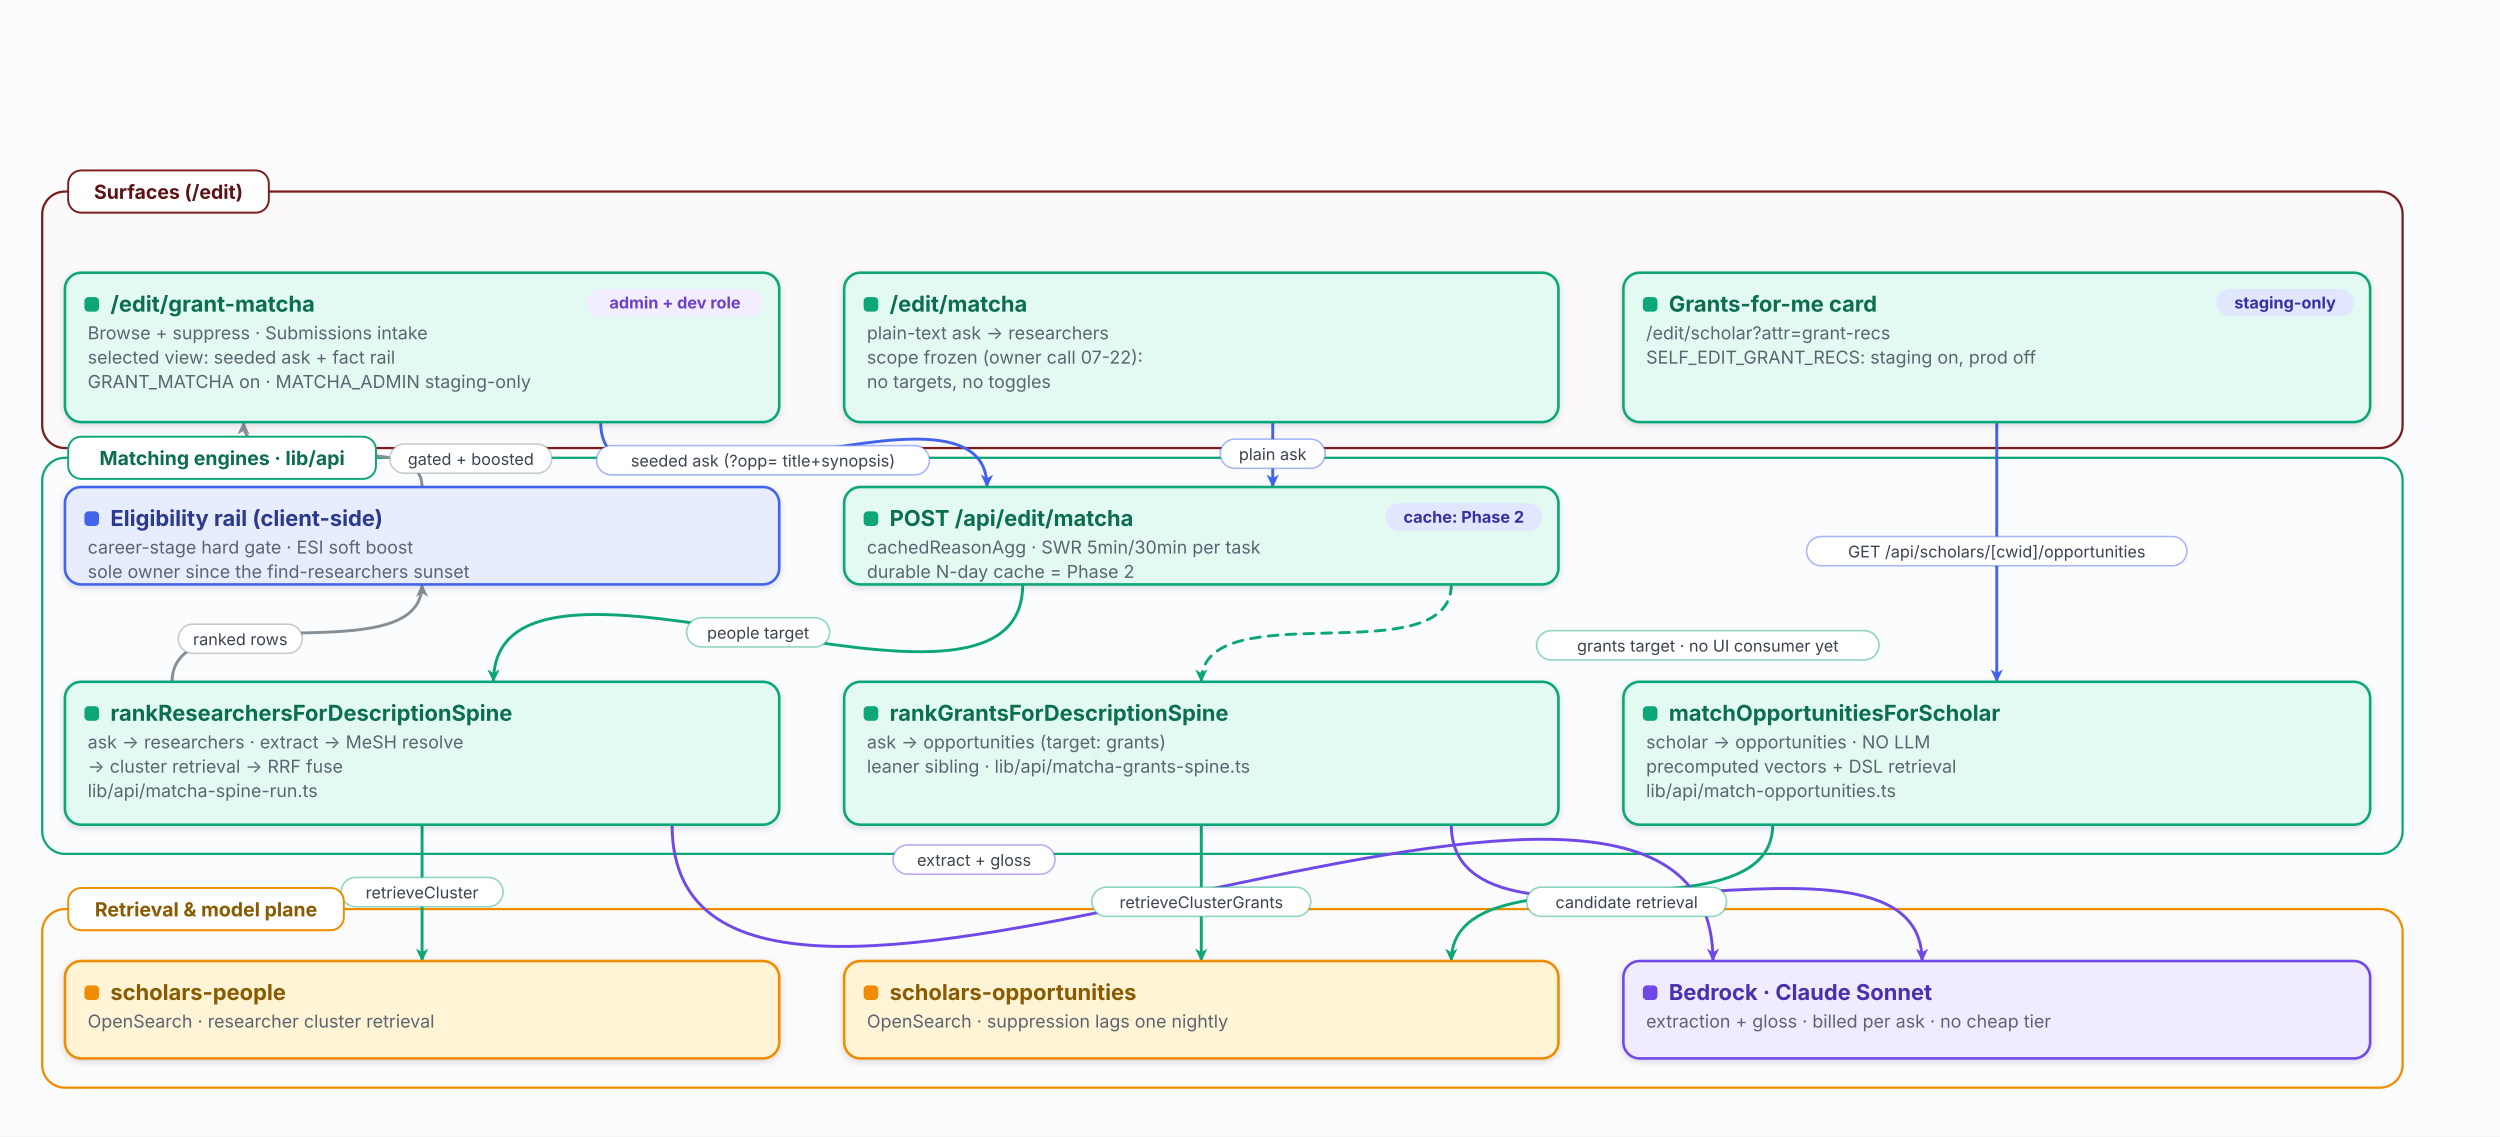
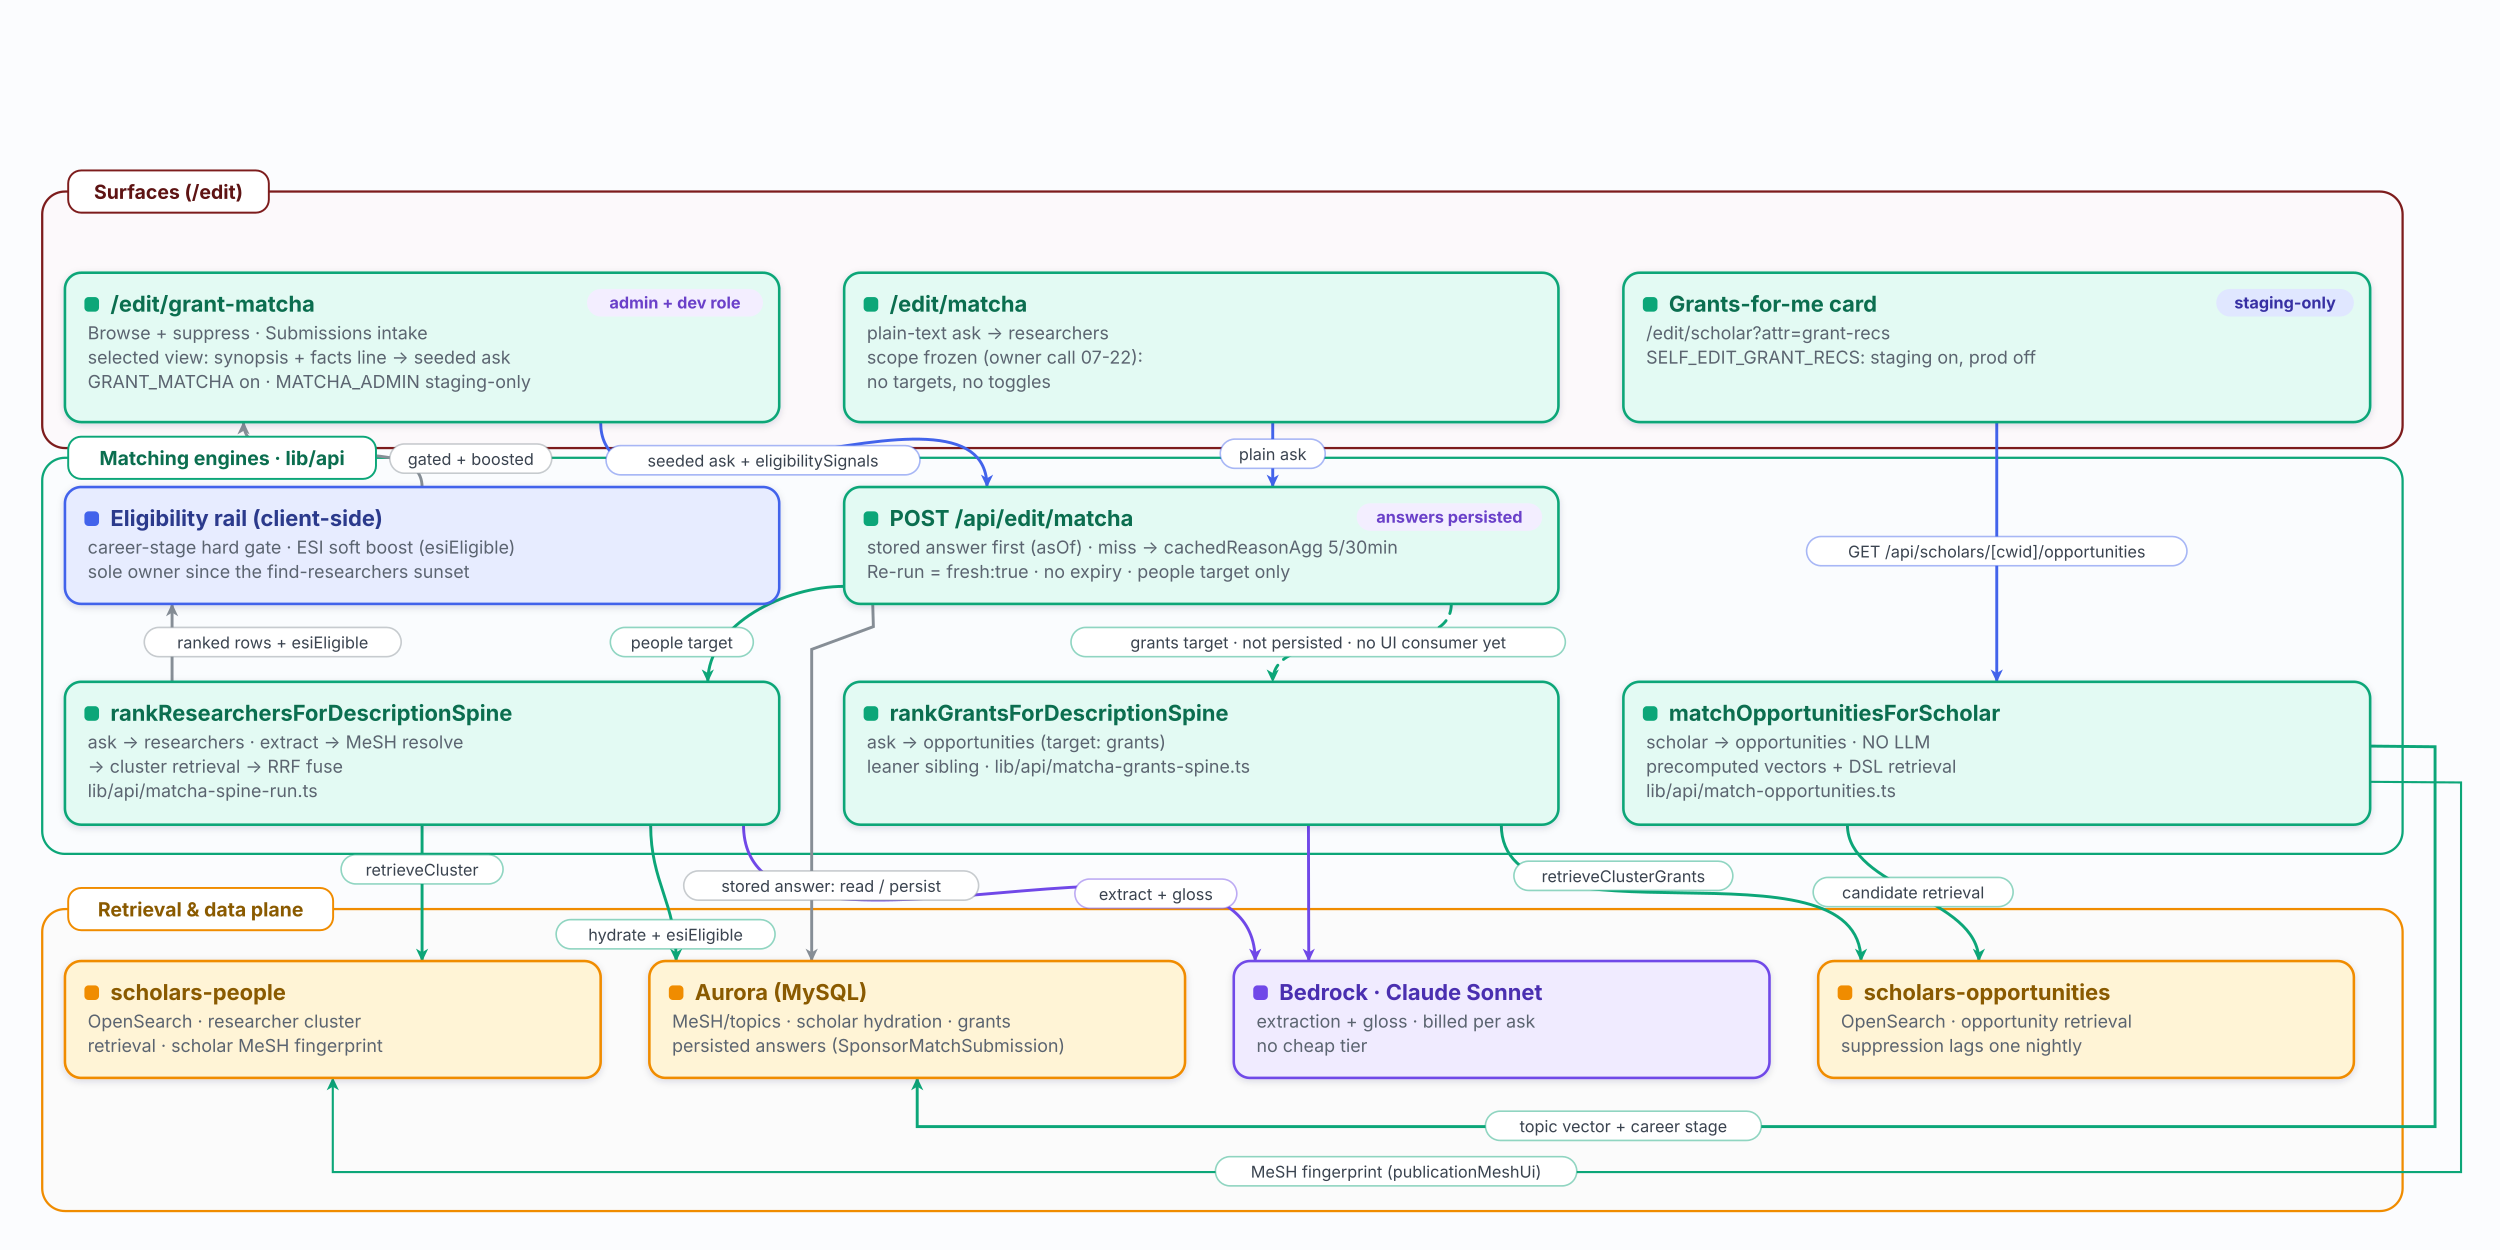
- <svg xmlns="http://www.w3.org/2000/svg" viewBox="0 0 1540 700" width="1540" height="700" role="img" aria-labelledby="t-matching-engines d-matching-engines" font-family="Inter,-apple-system,Segoe UI,Helvetica,Arial,sans-serif">
+ <svg xmlns="http://www.w3.org/2000/svg" viewBox="0 0 1540 770" width="1540" height="770" role="img" aria-labelledby="t-matching-engines d-matching-engines" font-family="Inter,-apple-system,Segoe UI,Helvetica,Arial,sans-serif">
  <rect width="100%" height="100%" fill="#fbfcfe" />
  <defs>
    <filter id="sh" x="-25%" y="-25%" width="150%" height="150%">
      <feDropShadow dx="0" dy="1.4" stdDeviation="2.4" flood-color="#0b1f3a" flood-opacity="0.14" />
    </filter>
    <marker id="mGray" viewBox="0 0 10 10" refX="9" refY="5" markerWidth="9" markerHeight="9" markerUnits="userSpaceOnUse" orient="auto-start-reverse">
      <path d="M0.5,0.8 L9.4,5 L0.5,9.2 L3,5 Z" fill="#868e96" />
    </marker>
    <marker id="mMaroon" viewBox="0 0 10 10" refX="9" refY="5" markerWidth="9" markerHeight="9" markerUnits="userSpaceOnUse" orient="auto-start-reverse">
      <path d="M0.5,0.8 L9.4,5 L0.5,9.2 L3,5 Z" fill="#7d1c1c" />
    </marker>
    <marker id="mRed" viewBox="0 0 10 10" refX="9" refY="5" markerWidth="9" markerHeight="9" markerUnits="userSpaceOnUse" orient="auto-start-reverse">
      <path d="M0.5,0.8 L9.4,5 L0.5,9.2 L3,5 Z" fill="#e03131" />
    </marker>
    <marker id="mGreen" viewBox="0 0 10 10" refX="9" refY="5" markerWidth="9" markerHeight="9" markerUnits="userSpaceOnUse" orient="auto-start-reverse">
      <path d="M0.5,0.8 L9.4,5 L0.5,9.2 L3,5 Z" fill="#2f9e44" />
    </marker>
    <marker id="mIndigo" viewBox="0 0 10 10" refX="9" refY="5" markerWidth="9" markerHeight="9" markerUnits="userSpaceOnUse" orient="auto-start-reverse">
      <path d="M0.5,0.8 L9.4,5 L0.5,9.2 L3,5 Z" fill="#4263eb" />
    </marker>
    <marker id="mViolet" viewBox="0 0 10 10" refX="9" refY="5" markerWidth="9" markerHeight="9" markerUnits="userSpaceOnUse" orient="auto-start-reverse">
      <path d="M0.5,0.8 L9.4,5 L0.5,9.2 L3,5 Z" fill="#7048e8" />
    </marker>
    <marker id="mAmber" viewBox="0 0 10 10" refX="9" refY="5" markerWidth="9" markerHeight="9" markerUnits="userSpaceOnUse" orient="auto-start-reverse">
      <path d="M0.5,0.8 L9.4,5 L0.5,9.2 L3,5 Z" fill="#f08c00" />
    </marker>
    <marker id="mTeal" viewBox="0 0 10 10" refX="9" refY="5" markerWidth="9" markerHeight="9" markerUnits="userSpaceOnUse" orient="auto-start-reverse">
      <path d="M0.5,0.8 L9.4,5 L0.5,9.2 L3,5 Z" fill="#0ca678" />
    </marker>
  </defs>
  <rect x="26" y="118" width="1454" height="158" rx="14" fill="#fbeaea" fill-opacity="0.16" stroke="#7d1c1c" stroke-width="1.4" />
  <rect x="26" y="282" width="1454" height="244" rx="14" fill="#e3faf3" fill-opacity="0.05" stroke="#0ca678" stroke-width="1.4" />
-   <rect x="26" y="560" width="1454" height="110" rx="14" fill="#fff4d6" fill-opacity="0.08" stroke="#f08c00" stroke-width="1.4" />
+   <rect x="26" y="560" width="1454" height="186" rx="14" fill="#fff4d6" fill-opacity="0.08" stroke="#f08c00" stroke-width="1.4" />
  <path d="M370,260 C370,342.055 608,217.945 608,300" fill="none" stroke="#4263eb" stroke-width="1.8" stroke-linecap="round" marker-end="url(#mIndigo)" />
  <path d="M784,260 C784,296 784,264 784,300" fill="none" stroke="#4263eb" stroke-width="1.8" stroke-linecap="round" marker-end="url(#mIndigo)" />
-   <path d="M630,360 C630,472.702 304,307.298 304,420" fill="none" stroke="#0ca678" stroke-width="1.8" stroke-linecap="round" marker-end="url(#mTeal)" />
-   <path d="M894,360 C894,416.194 740,363.806 740,420" fill="none" stroke="#0ca678" stroke-width="1.8" stroke-linecap="round" stroke-dasharray="6 5" marker-end="url(#mTeal)" />
+   <path d="M520,361.2 C484,361.2 436,384 436,420" fill="none" stroke="#0ca678" stroke-width="1.8" stroke-linecap="round" marker-end="url(#mTeal)" />
+   <path d="M894,372 C894,412.806 784,379.194 784,420" fill="none" stroke="#0ca678" stroke-width="1.8" stroke-linecap="round" stroke-dasharray="6 5" marker-end="url(#mTeal)" />
  <path d="M1230,260 C1230,314.4 1230,365.6 1230,420" fill="none" stroke="#4263eb" stroke-width="1.8" stroke-linecap="round" marker-end="url(#mIndigo)" />
-   <path d="M106,420 C106,363.806 260,416.194 260,360" fill="none" stroke="#868e96" stroke-width="1.8" stroke-linecap="round" marker-end="url(#mGray)" />
+   <path d="M106,420 C106,384 106,408 106,372" fill="none" stroke="#868e96" stroke-width="1.8" stroke-linecap="round" marker-end="url(#mGray)" />
  <path d="M260,300 C260,260.204 150,299.796 150,260" fill="none" stroke="#868e96" stroke-width="1.8" stroke-linecap="round" marker-end="url(#mGray)" />
+   <path d="M537.6,372 L538,386 L500,400 L500,592" fill="none" stroke="#868e96" stroke-width="1.8" stroke-linecap="round" marker-end="url(#mGray)" />
  <path d="M260,508 C260,544 260,556 260,592" fill="none" stroke="#0ca678" stroke-width="1.8" stroke-linecap="round" marker-end="url(#mTeal)" />
-   <path d="M740,508 C740,544 740,556 740,592" fill="none" stroke="#0ca678" stroke-width="1.8" stroke-linecap="round" marker-end="url(#mTeal)" />
-   <path d="M1092,508 C1092,581.128 894,518.872 894,592" fill="none" stroke="#0ca678" stroke-width="1.8" stroke-linecap="round" marker-end="url(#mTeal)" />
-   <path d="M414,508 C414,727.871 1055.2,372.129 1055.2,592" fill="none" stroke="#7048e8" stroke-width="1.8" stroke-linecap="round" marker-end="url(#mViolet)" />
-   <path d="M894,508 C894,610.653 1184,489.347 1184,592" fill="none" stroke="#7048e8" stroke-width="1.8" stroke-linecap="round" marker-end="url(#mViolet)" />
-   <rect x="367.475" y="274.5" width="205.05" height="18" rx="9" fill="#ffffff" stroke="#4263eb" stroke-opacity="0.45" />
-   <text x="470" y="287.4" font-size="10" fill="#3a434f" text-anchor="middle">seeded ask (?opp= title+synopsis)</text>
+   <path d="M400.8,508 C400.8,544 416.5,556 416.5,592" fill="none" stroke="#0ca678" stroke-width="1.8" stroke-linecap="round" marker-end="url(#mTeal)" />
+   <path d="M458,508 C458,618.908 773.2,481.092 773.2,592" fill="none" stroke="#7048e8" stroke-width="1.8" stroke-linecap="round" marker-end="url(#mViolet)" />
+   <path d="M806,508 C806,544 806.2,556 806.2,592" fill="none" stroke="#7048e8" stroke-width="1.8" stroke-linecap="round" marker-end="url(#mViolet)" />
+   <path d="M924.8,508 C924.8,588.575 1146.4,511.425 1146.4,592" fill="none" stroke="#0ca678" stroke-width="1.8" stroke-linecap="round" marker-end="url(#mTeal)" />
+   <path d="M1138,508 C1138,547.675 1219,552.325 1219,592" fill="none" stroke="#0ca678" stroke-width="1.8" stroke-linecap="round" marker-end="url(#mTeal)" />
+   <path d="M1460,459.6 L1500,460 L1500,694 L565,694 L565,664" fill="none" stroke="#0ca678" stroke-width="1.8" stroke-linecap="round" marker-end="url(#mTeal)" />
+   <path d="M1460,481.6 L1516,482 L1516,722 L205,722 L205,664" fill="none" stroke="#0ca678" stroke-width="1.3" stroke-linecap="round" marker-end="url(#mTeal)" />
+   <rect x="373.325" y="274.5" width="193.35" height="18" rx="9" fill="#ffffff" stroke="#4263eb" stroke-opacity="0.45" />
+   <text x="470" y="287.4" font-size="10" fill="#3a434f" text-anchor="middle">seeded ask + eligibilitySignals</text>
  <rect x="751.675" y="270.5" width="64.65" height="18" rx="9" fill="#ffffff" stroke="#4263eb" stroke-opacity="0.45" />
  <text x="784" y="283.4" font-size="10" fill="#3a434f" text-anchor="middle">plain ask</text>
-   <rect x="422.975" y="380.5" width="88.05" height="18" rx="9" fill="#ffffff" stroke="#0ca678" stroke-opacity="0.45" />
-   <text x="467" y="393.4" font-size="10" fill="#3a434f" text-anchor="middle">people target</text>
-   <rect x="946.55" y="388.5" width="210.9" height="18" rx="9" fill="#ffffff" stroke="#0ca678" stroke-opacity="0.45" />
-   <text x="1052" y="401.4" font-size="10" fill="#3a434f" text-anchor="middle">grants target · no UI consumer yet</text>
+   <rect x="375.975" y="386.5" width="88.05" height="18" rx="9" fill="#ffffff" stroke="#0ca678" stroke-opacity="0.45" />
+   <text x="420" y="399.4" font-size="10" fill="#3a434f" text-anchor="middle">people target</text>
+   <rect x="659.75" y="386.5" width="304.5" height="18" rx="9" fill="#ffffff" stroke="#0ca678" stroke-opacity="0.45" />
+   <text x="812" y="399.4" font-size="10" fill="#3a434f" text-anchor="middle">grants target · not persisted · no UI consumer yet</text>
  <rect x="1112.85" y="330.5" width="234.3" height="18" rx="9" fill="#ffffff" stroke="#4263eb" stroke-opacity="0.45" />
  <text x="1230" y="343.4" font-size="10" fill="#3a434f" text-anchor="middle">GET /api/scholars/[cwid]/opportunities</text>
-   <rect x="109.825" y="384.5" width="76.35" height="18" rx="9" fill="#ffffff" stroke="#868e96" stroke-opacity="0.45" />
-   <text x="148" y="397.4" font-size="10" fill="#3a434f" text-anchor="middle">ranked rows</text>
+   <rect x="88.875" y="386.5" width="158.25" height="18" rx="9" fill="#ffffff" stroke="#868e96" stroke-opacity="0.45" />
+   <text x="168" y="399.4" font-size="10" fill="#3a434f" text-anchor="middle">ranked rows + esiEligible</text>
  <rect x="240.125" y="273.5" width="99.75" height="18" rx="9" fill="#ffffff" stroke="#868e96" stroke-opacity="0.45" />
  <text x="290" y="286.4" font-size="10" fill="#3a434f" text-anchor="middle">gated + boosted</text>
-   <rect x="210.125" y="540.5" width="99.75" height="18" rx="9" fill="#ffffff" stroke="#0ca678" stroke-opacity="0.45" />
-   <text x="260" y="553.4" font-size="10" fill="#3a434f" text-anchor="middle">retrieveCluster</text>
-   <rect x="672.575" y="546.5" width="134.85" height="18" rx="9" fill="#ffffff" stroke="#0ca678" stroke-opacity="0.45" />
-   <text x="740" y="559.4" font-size="10" fill="#3a434f" text-anchor="middle">retrieveClusterGrants</text>
-   <rect x="940.425" y="546.5" width="123.15" height="18" rx="9" fill="#ffffff" stroke="#0ca678" stroke-opacity="0.45" />
-   <text x="1002" y="559.4" font-size="10" fill="#3a434f" text-anchor="middle">candidate retrieval</text>
-   <rect x="550.125" y="520.5" width="99.75" height="18" rx="9" fill="#ffffff" stroke="#7048e8" stroke-opacity="0.45" />
-   <text x="600" y="533.4" font-size="10" fill="#3a434f" text-anchor="middle">extract + gloss</text>
+   <rect x="421.175" y="536.5" width="181.65" height="18" rx="9" fill="#ffffff" stroke="#868e96" stroke-opacity="0.45" />
+   <text x="512" y="549.4" font-size="10" fill="#3a434f" text-anchor="middle">stored answer: read / persist</text>
+   <rect x="210.125" y="526.5" width="99.75" height="18" rx="9" fill="#ffffff" stroke="#0ca678" stroke-opacity="0.45" />
+   <text x="260" y="539.4" font-size="10" fill="#3a434f" text-anchor="middle">retrieveCluster</text>
+   <rect x="342.575" y="566.5" width="134.85" height="18" rx="9" fill="#ffffff" stroke="#0ca678" stroke-opacity="0.45" />
+   <text x="410" y="579.4" font-size="10" fill="#3a434f" text-anchor="middle">hydrate + esiEligible</text>
+   <rect x="662.125" y="541.5" width="99.75" height="18" rx="9" fill="#ffffff" stroke="#7048e8" stroke-opacity="0.45" />
+   <text x="712" y="554.4" font-size="10" fill="#3a434f" text-anchor="middle">extract + gloss</text>
+   <rect x="932.575" y="530.5" width="134.85" height="18" rx="9" fill="#ffffff" stroke="#0ca678" stroke-opacity="0.45" />
+   <text x="1000" y="543.4" font-size="10" fill="#3a434f" text-anchor="middle">retrieveClusterGrants</text>
+   <rect x="1116.925" y="540.5" width="123.15" height="18" rx="9" fill="#ffffff" stroke="#0ca678" stroke-opacity="0.45" />
+   <text x="1178.5" y="553.4" font-size="10" fill="#3a434f" text-anchor="middle">candidate retrieval</text>
+   <rect x="915.025" y="684.5" width="169.95" height="18" rx="9" fill="#ffffff" stroke="#0ca678" stroke-opacity="0.45" />
+   <text x="1000" y="697.4" font-size="10" fill="#3a434f" text-anchor="middle">topic vector + career stage</text>
+   <rect x="748.7" y="712.5" width="222.6" height="18" rx="9" fill="#ffffff" stroke="#0ca678" stroke-opacity="0.45" />
+   <text x="860" y="725.4" font-size="10" fill="#3a434f" text-anchor="middle">MeSH fingerprint (publicationMeshUi)</text>
  <g>
    <rect x="42" y="105" width="123.6" height="26" rx="8" fill="#ffffff" stroke="#7d1c1c" stroke-width="1.2" />
    <text x="103.8" y="122.5" font-size="12" font-weight="700" fill="#5e1414" text-anchor="middle">Surfaces (/edit)</text>
  </g>
  <g>
    <rect x="42" y="269" width="189.6" height="26" rx="8" fill="#ffffff" stroke="#0ca678" stroke-width="1.2" />
    <text x="136.8" y="286.5" font-size="12" font-weight="700" fill="#0b6e4f" text-anchor="middle">Matching engines · lib/api</text>
  </g>
  <g>
-     <rect x="42" y="547" width="169.8" height="26" rx="8" fill="#ffffff" stroke="#f08c00" stroke-width="1.2" />
-     <text x="126.9" y="564.5" font-size="12" font-weight="700" fill="#8a5a00" text-anchor="middle">Retrieval &amp; model plane</text>
+     <rect x="42" y="547" width="163.2" height="26" rx="8" fill="#ffffff" stroke="#f08c00" stroke-width="1.2" />
+     <text x="123.6" y="564.5" font-size="12" font-weight="700" fill="#8a5a00" text-anchor="middle">Retrieval &amp; data plane</text>
  </g>
  <g>
    <rect x="40" y="168" width="440" height="92" rx="10" fill="#e3faf3" stroke="#0ca678" stroke-width="1.6" filter="url(#sh)" />
    <rect x="52" y="183" width="9" height="9" rx="2.5" fill="#0ca678" />
    <text x="68" y="192" font-size="13.5" font-weight="700" fill="#0b6e4f">/edit/grant-matcha</text>
    <text x="54" y="209" font-size="11" fill="#5b6470">Browse + suppress · Submissions intake</text>
-     <text x="54" y="224" font-size="11" fill="#5b6470">selected view: seeded ask + fact rail</text>
+     <text x="54" y="224" font-size="11" fill="#5b6470">selected view: synopsis + facts line -&gt; seeded ask</text>
    <text x="54" y="239" font-size="11" fill="#5b6470">GRANT_MATCHA on · MATCHA_ADMIN staging-only</text>
    <rect x="361.6" y="178" width="108.4" height="17" rx="8.5" fill="#f3eeff" />
    <text x="415.8" y="190" font-size="10" font-weight="700" fill="#6a40c9" text-anchor="middle">admin + dev role</text>
  </g>
  <g>
    <rect x="520" y="168" width="440" height="92" rx="10" fill="#e3faf3" stroke="#0ca678" stroke-width="1.6" filter="url(#sh)" />
    <rect x="532" y="183" width="9" height="9" rx="2.5" fill="#0ca678" />
    <text x="548" y="192" font-size="13.5" font-weight="700" fill="#0b6e4f">/edit/matcha</text>
    <text x="534" y="209" font-size="11" fill="#5b6470">plain-text ask -&gt; researchers</text>
    <text x="534" y="224" font-size="11" fill="#5b6470">scope frozen (owner call 07-22):</text>
    <text x="534" y="239" font-size="11" fill="#5b6470">no targets, no toggles</text>
  </g>
  <g>
    <rect x="1000" y="168" width="460" height="92" rx="10" fill="#e3faf3" stroke="#0ca678" stroke-width="1.6" filter="url(#sh)" />
    <rect x="1012" y="183" width="9" height="9" rx="2.5" fill="#0ca678" />
    <text x="1028" y="192" font-size="13.5" font-weight="700" fill="#0b6e4f">Grants-for-me card</text>
    <text x="1014" y="209" font-size="11" fill="#5b6470">/edit/scholar?attr=grant-recs</text>
    <text x="1014" y="224" font-size="11" fill="#5b6470">SELF_EDIT_GRANT_RECS: staging on, prod off</text>
    <rect x="1365.2" y="178" width="84.8" height="17" rx="8.5" fill="#e0e7ff" />
    <text x="1407.6" y="190" font-size="10" font-weight="700" fill="#3730a3" text-anchor="middle">staging-only</text>
  </g>
  <g>
-     <rect x="40" y="300" width="440" height="60" rx="10" fill="#e7ecff" stroke="#4263eb" stroke-width="1.6" filter="url(#sh)" />
+     <rect x="40" y="300" width="440" height="72" rx="10" fill="#e7ecff" stroke="#4263eb" stroke-width="1.6" filter="url(#sh)" />
    <rect x="52" y="315" width="9" height="9" rx="2.5" fill="#4263eb" />
    <text x="68" y="324" font-size="13.5" font-weight="700" fill="#2b3a8c">Eligibility rail (client-side)</text>
-     <text x="54" y="341" font-size="11" fill="#5b6470">career-stage hard gate · ESI soft boost</text>
+     <text x="54" y="341" font-size="11" fill="#5b6470">career-stage hard gate · ESI soft boost (esiEligible)</text>
    <text x="54" y="356" font-size="11" fill="#5b6470">sole owner since the find-researchers sunset</text>
  </g>
  <g>
-     <rect x="520" y="300" width="440" height="60" rx="10" fill="#e3faf3" stroke="#0ca678" stroke-width="1.6" filter="url(#sh)" />
+     <rect x="520" y="300" width="440" height="72" rx="10" fill="#e3faf3" stroke="#0ca678" stroke-width="1.6" filter="url(#sh)" />
    <rect x="532" y="315" width="9" height="9" rx="2.5" fill="#0ca678" />
    <text x="548" y="324" font-size="13.5" font-weight="700" fill="#0b6e4f">POST /api/edit/matcha</text>
-     <text x="534" y="341" font-size="11" fill="#5b6470">cachedReasonAgg · SWR 5min/30min per task</text>
-     <text x="534" y="356" font-size="11" fill="#5b6470">durable N-day cache = Phase 2</text>
-     <rect x="853.4" y="310" width="96.6" height="17" rx="8.5" fill="#e0e7ff" />
-     <text x="901.7" y="322" font-size="10" font-weight="700" fill="#3730a3" text-anchor="middle">cache: Phase 2</text>
+     <text x="534" y="341" font-size="11" fill="#5b6470">stored answer first (asOf) · miss -&gt; cachedReasonAgg 5/30min</text>
+     <text x="534" y="356" font-size="11" fill="#5b6470">Re-run = fresh:true · no expiry · people target only</text>
+     <rect x="835.7" y="310" width="114.3" height="17" rx="8.5" fill="#f3eeff" />
+     <text x="892.85" y="322" font-size="10" font-weight="700" fill="#6a40c9" text-anchor="middle">answers persisted</text>
  </g>
  <g>
    <rect x="40" y="420" width="440" height="88" rx="10" fill="#e3faf3" stroke="#0ca678" stroke-width="1.6" filter="url(#sh)" />
    <rect x="52" y="435" width="9" height="9" rx="2.5" fill="#0ca678" />
    <text x="68" y="444" font-size="13.5" font-weight="700" fill="#0b6e4f">rankResearchersForDescriptionSpine</text>
    <text x="54" y="461" font-size="11" fill="#5b6470">ask -&gt; researchers · extract -&gt; MeSH resolve</text>
    <text x="54" y="476" font-size="11" fill="#5b6470">-&gt; cluster retrieval -&gt; RRF fuse</text>
    <text x="54" y="491" font-size="11" fill="#5b6470">lib/api/matcha-spine-run.ts</text>
  </g>
  <g>
    <rect x="520" y="420" width="440" height="88" rx="10" fill="#e3faf3" stroke="#0ca678" stroke-width="1.6" filter="url(#sh)" />
    <rect x="532" y="435" width="9" height="9" rx="2.5" fill="#0ca678" />
    <text x="548" y="444" font-size="13.5" font-weight="700" fill="#0b6e4f">rankGrantsForDescriptionSpine</text>
    <text x="534" y="461" font-size="11" fill="#5b6470">ask -&gt; opportunities (target: grants)</text>
    <text x="534" y="476" font-size="11" fill="#5b6470">leaner sibling · lib/api/matcha-grants-spine.ts</text>
  </g>
  <g>
    <rect x="1000" y="420" width="460" height="88" rx="10" fill="#e3faf3" stroke="#0ca678" stroke-width="1.6" filter="url(#sh)" />
    <rect x="1012" y="435" width="9" height="9" rx="2.5" fill="#0ca678" />
    <text x="1028" y="444" font-size="13.5" font-weight="700" fill="#0b6e4f">matchOpportunitiesForScholar</text>
    <text x="1014" y="461" font-size="11" fill="#5b6470">scholar -&gt; opportunities · NO LLM</text>
    <text x="1014" y="476" font-size="11" fill="#5b6470">precomputed vectors + DSL retrieval</text>
    <text x="1014" y="491" font-size="11" fill="#5b6470">lib/api/match-opportunities.ts</text>
  </g>
  <g>
-     <rect x="40" y="592" width="440" height="60" rx="10" fill="#fff4d6" stroke="#f08c00" stroke-width="1.6" filter="url(#sh)" />
+     <rect x="40" y="592" width="330" height="72" rx="10" fill="#fff4d6" stroke="#f08c00" stroke-width="1.6" filter="url(#sh)" />
    <rect x="52" y="607" width="9" height="9" rx="2.5" fill="#f08c00" />
    <text x="68" y="616" font-size="13.5" font-weight="700" fill="#8a5a00">scholars-people</text>
-     <text x="54" y="633" font-size="11" fill="#5b6470">OpenSearch · researcher cluster retrieval</text>
+     <text x="54" y="633" font-size="11" fill="#5b6470">OpenSearch · researcher cluster</text>
+     <text x="54" y="648" font-size="11" fill="#5b6470">retrieval · scholar MeSH fingerprint</text>
  </g>
  <g>
-     <rect x="520" y="592" width="440" height="60" rx="10" fill="#fff4d6" stroke="#f08c00" stroke-width="1.6" filter="url(#sh)" />
-     <rect x="532" y="607" width="9" height="9" rx="2.5" fill="#f08c00" />
-     <text x="548" y="616" font-size="13.5" font-weight="700" fill="#8a5a00">scholars-opportunities</text>
-     <text x="534" y="633" font-size="11" fill="#5b6470">OpenSearch · suppression lags one nightly</text>
+     <rect x="400" y="592" width="330" height="72" rx="10" fill="#fff4d6" stroke="#f08c00" stroke-width="1.6" filter="url(#sh)" />
+     <rect x="412" y="607" width="9" height="9" rx="2.5" fill="#f08c00" />
+     <text x="428" y="616" font-size="13.5" font-weight="700" fill="#8a5a00">Aurora (MySQL)</text>
+     <text x="414" y="633" font-size="11" fill="#5b6470">MeSH/topics · scholar hydration · grants</text>
+     <text x="414" y="648" font-size="11" fill="#5b6470">persisted answers (SponsorMatchSubmission)</text>
  </g>
  <g>
-     <rect x="1000" y="592" width="460" height="60" rx="10" fill="#f0ebff" stroke="#7048e8" stroke-width="1.6" filter="url(#sh)" />
-     <rect x="1012" y="607" width="9" height="9" rx="2.5" fill="#7048e8" />
-     <text x="1028" y="616" font-size="13.5" font-weight="700" fill="#4a2fb0">Bedrock · Claude Sonnet</text>
-     <text x="1014" y="633" font-size="11" fill="#5b6470">extraction + gloss · billed per ask · no cheap tier</text>
+     <rect x="760" y="592" width="330" height="72" rx="10" fill="#f0ebff" stroke="#7048e8" stroke-width="1.6" filter="url(#sh)" />
+     <rect x="772" y="607" width="9" height="9" rx="2.5" fill="#7048e8" />
+     <text x="788" y="616" font-size="13.5" font-weight="700" fill="#4a2fb0">Bedrock · Claude Sonnet</text>
+     <text x="774" y="633" font-size="11" fill="#5b6470">extraction + gloss · billed per ask</text>
+     <text x="774" y="648" font-size="11" fill="#5b6470">no cheap tier</text>
+   </g>
+   <g>
+     <rect x="1120" y="592" width="330" height="72" rx="10" fill="#fff4d6" stroke="#f08c00" stroke-width="1.6" filter="url(#sh)" />
+     <rect x="1132" y="607" width="9" height="9" rx="2.5" fill="#f08c00" />
+     <text x="1148" y="616" font-size="13.5" font-weight="700" fill="#8a5a00">scholars-opportunities</text>
+     <text x="1134" y="633" font-size="11" fill="#5b6470">OpenSearch · opportunity retrieval</text>
+     <text x="1134" y="648" font-size="11" fill="#5b6470">suppression lags one nightly</text>
  </g>
</svg>
